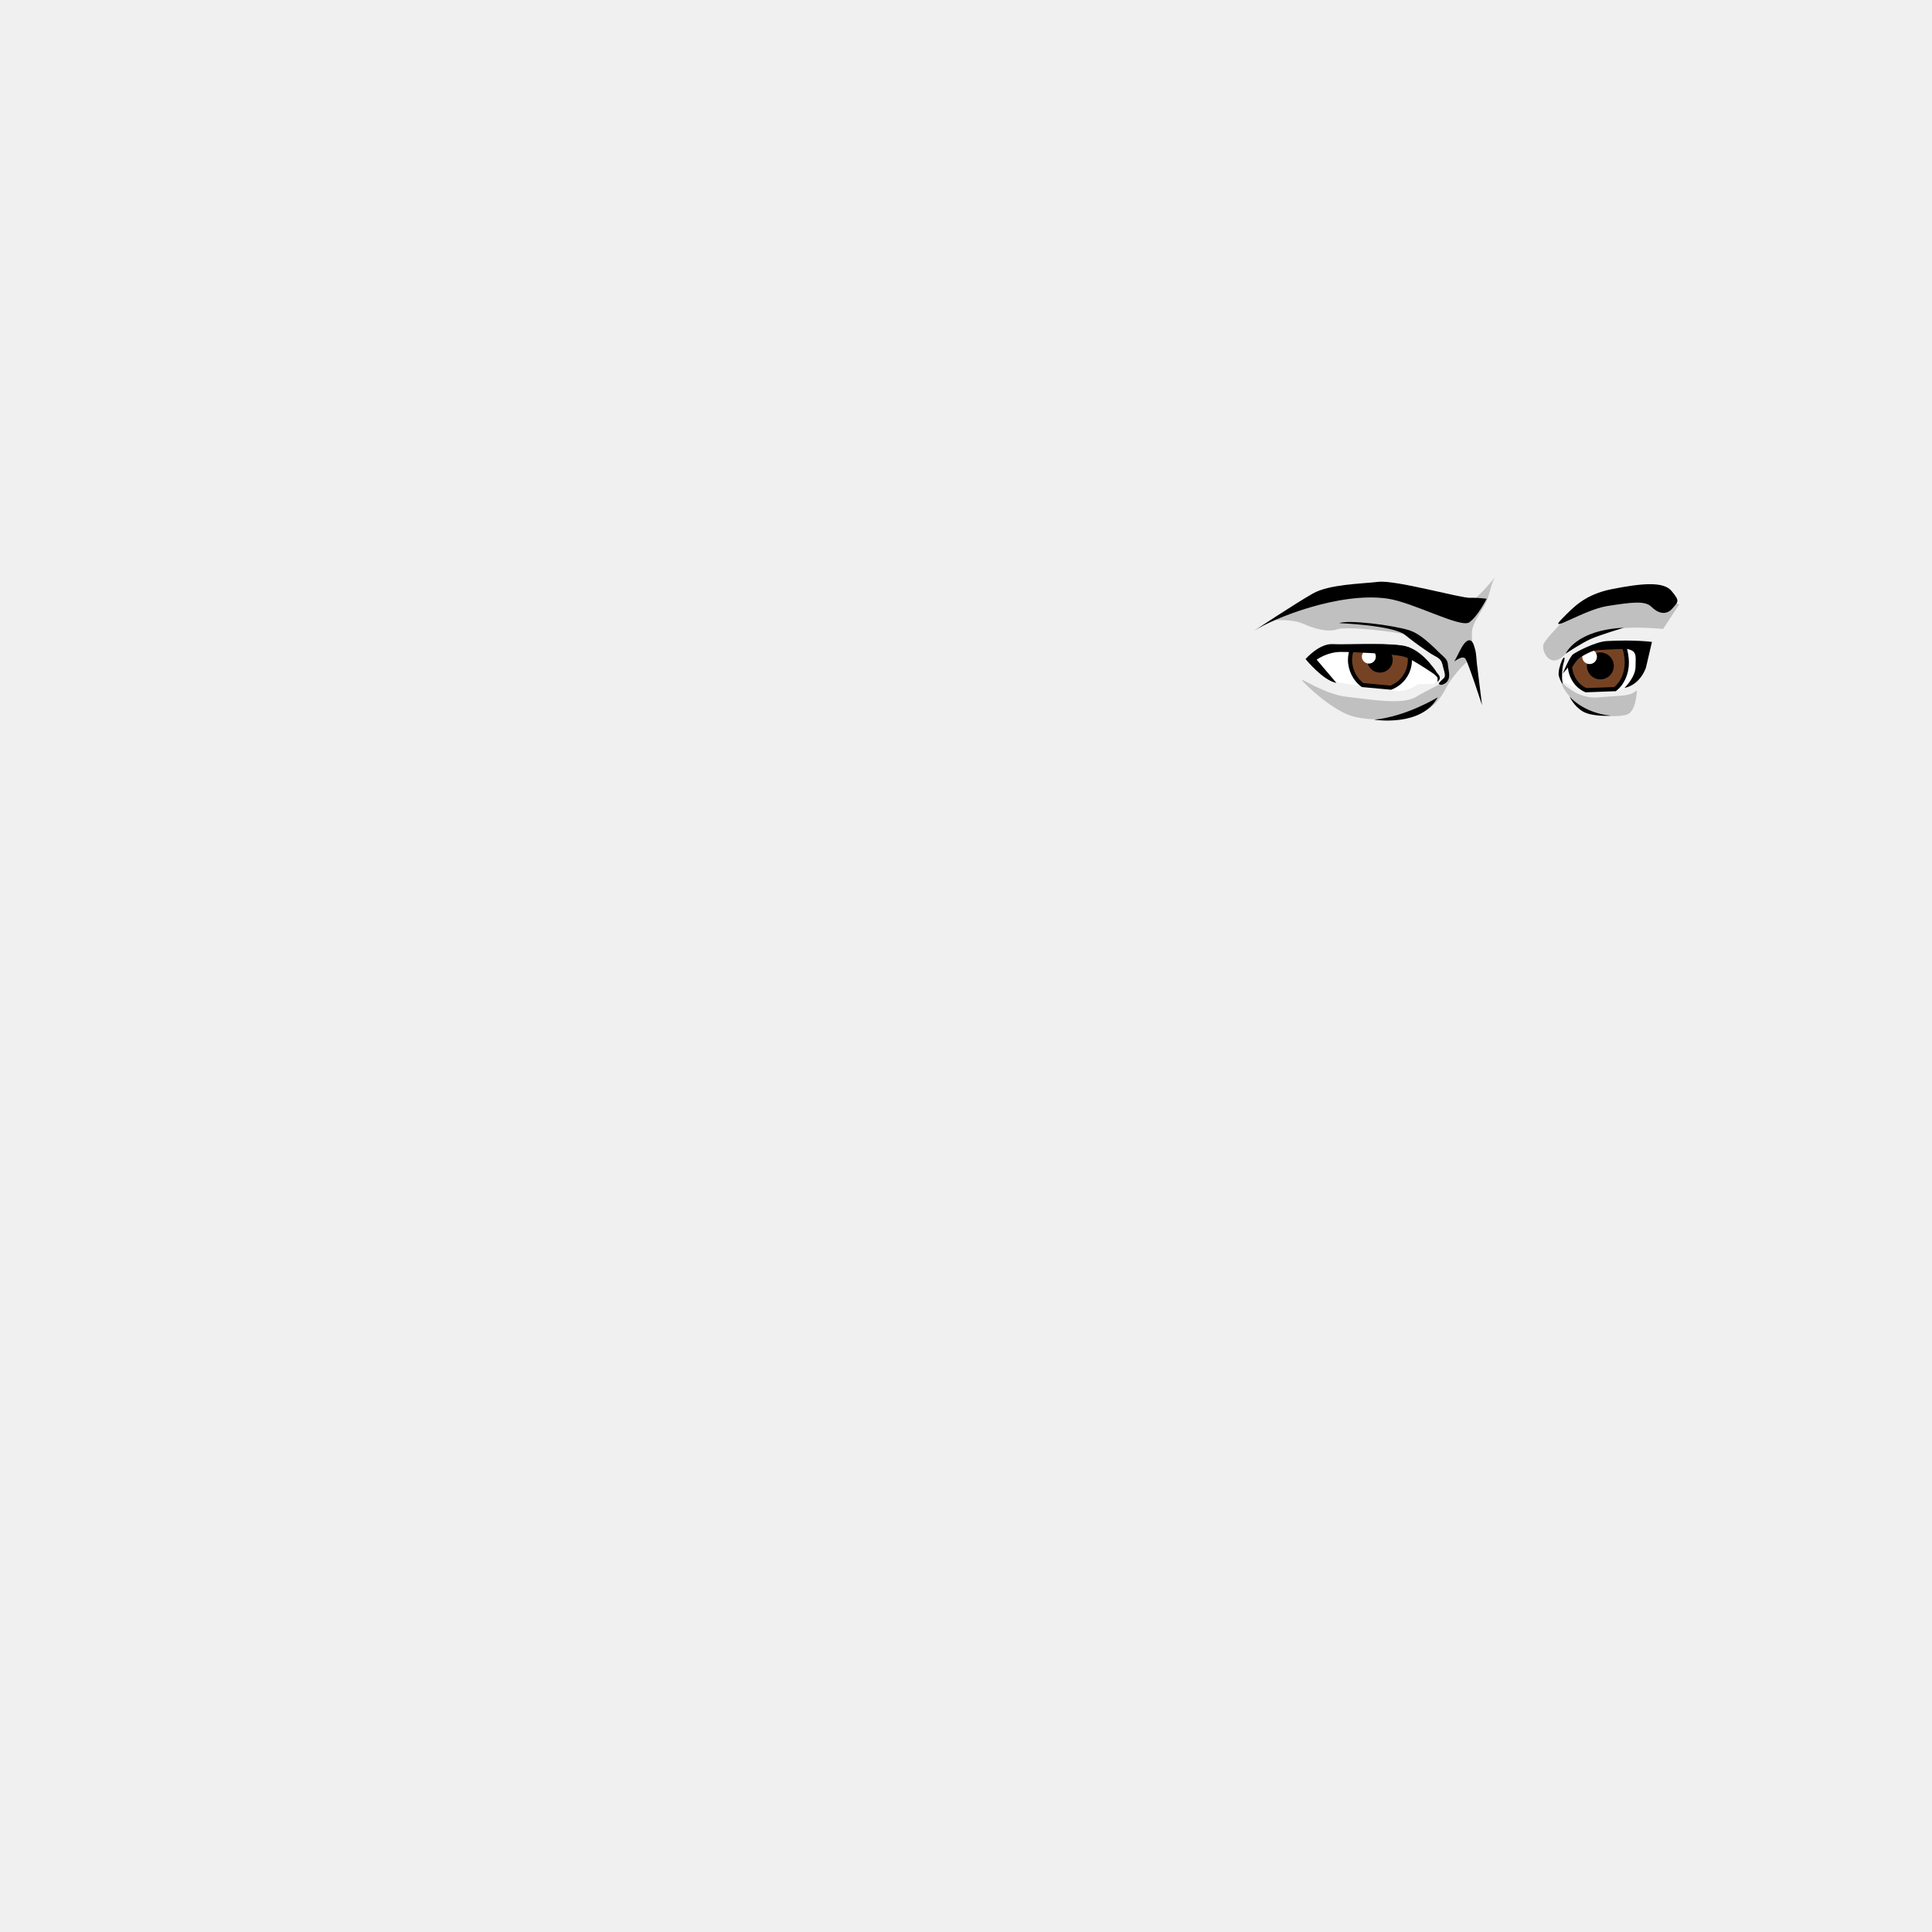
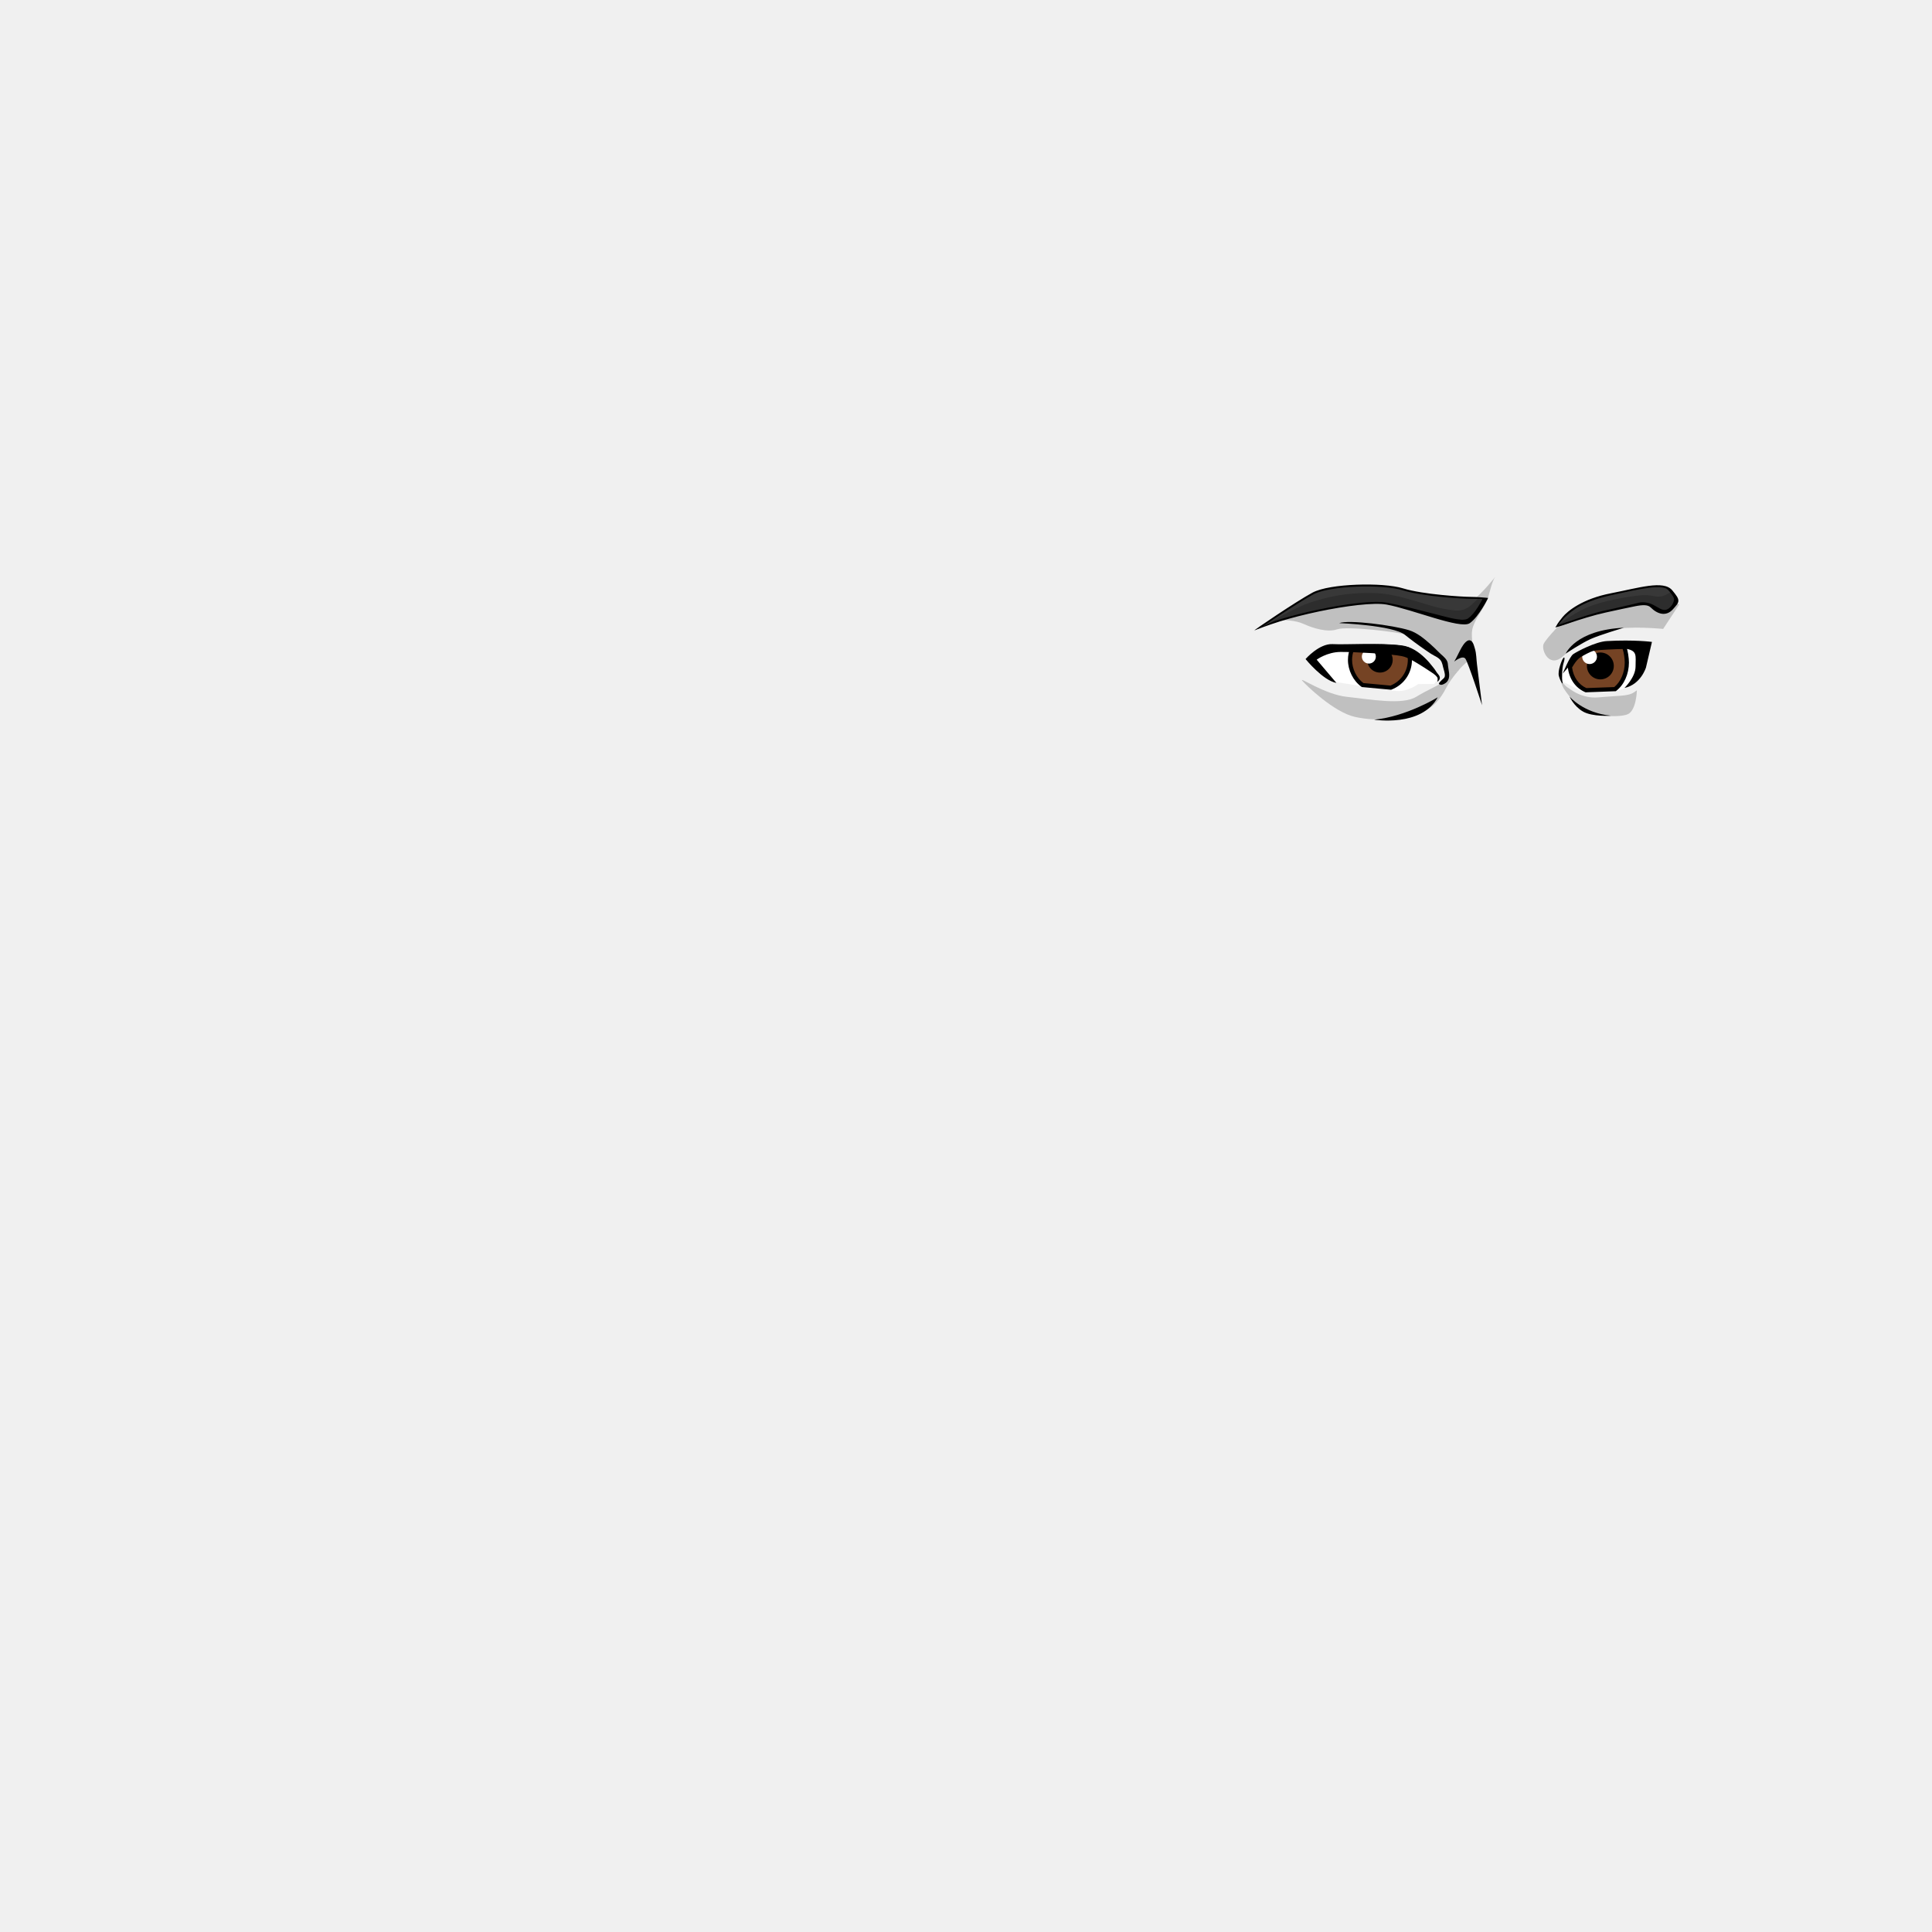
<svg xmlns="http://www.w3.org/2000/svg" version="1.1" id="svg194562" width="400" height="400" viewBox="0 0 400 400">
  <defs id="defs194566" />
  <g id="g194570">
    <path d="m 323.207,141.025 c 0.489,0.392 0.763,0.932 1.267,1.253 0.607,0.387 1.169,0.821 1.813,1.153 1.415,0.731 2.999,1.099 4.592,0.959 5.565,-0.491 6.384,-0.164 8.021,-1.473 0,0 -0.087,4.209 -1.927,4.969 -1.839,0.76 -7.568,0.433 -9.86,-1.368 -0.887,-0.696 -1.612,-1.607 -2.291,-2.499 -0.713,-0.936 -1.437,-1.796 -1.616,-2.995" style="opacity:0.2;fill:#000000;fill-opacity:1;fill-rule:nonzero;stroke:none;stroke-width:1.333" id="path198388" />
    <path d="m 336.575,142.37 c 0.583,-0.172 1,-0.703 1,-0.703 l 2.379,-2.601 -0.296,-4.599 -6.848,-0.873 c 0,0 -6.248,1.473 -7.531,2.728 -1.283,1.256 -1.909,4.011 -1.937,4.093 0,0 0.137,0.845 0.655,0.955 0.519,0.109 3.356,1.911 4.367,1.856 0.724,-0.04 5.637,-0.027 6.467,-0.217 0.831,-0.192 1.745,-0.639 1.745,-0.639" style="fill:#ffffff;fill-opacity:1;fill-rule:nonzero;stroke:none;stroke-width:1.333" id="path198442" />
    <path d="m 271.559,136.258 4.4,-2.052 14.12,0.251 5.177,2.785 2.756,2.964 -1.117,1.399 -3.279,0.028 c 0,0 -2.127,1.604 -4.396,1.428 -2.268,-0.177 -13.051,-1.913 -13.051,-1.913 l -4.865,-4.383 z" style="fill:#ffffff;fill-opacity:1;fill-rule:nonzero;stroke:none;stroke-width:1.333" id="path198446" />
    <path d="m 280.033,134.136 c -0.336,0.761 -0.527,1.601 -0.527,2.487 0,2.063 1.041,4.085 2.601,5.208 l 5.839,0.547 c 2.313,-0.896 3.956,-3.132 3.956,-5.755 0,-0.773 -0.148,-1.509 -0.408,-2.192 -2.864,-0.887 -8.169,-0.597 -11.461,-0.295" style="fill:#754324;fill-opacity:1;fill-rule:nonzero;stroke:none;stroke-width:1.333" id="path198450" />
    <path d="m 288.342,136.622 c 0,1.452 -1.181,2.628 -2.637,2.628 -1.456,0 -2.637,-1.176 -2.637,-2.628 0,-1.452 1.181,-2.628 2.637,-2.628 1.456,0 2.637,1.176 2.637,2.628" style="fill:#000000;fill-opacity:1;fill-rule:nonzero;stroke:none;stroke-width:1.333" id="path198454" />
    <path d="m 282.266,141.418 5.617,0.525 c 2.185,-0.888 3.592,-2.965 3.592,-5.321 0,-0.623 -0.104,-1.243 -0.309,-1.844 -2.815,-0.785 -7.868,-0.504 -10.837,-0.241 -0.263,0.668 -0.395,1.368 -0.395,2.085 0,1.856 0.912,3.725 2.332,4.796 m 5.74,1.392 -6.053,-0.567 -0.095,-0.068 c -1.688,-1.213 -2.779,-3.393 -2.779,-5.553 0,-0.919 0.189,-1.813 0.563,-2.657 l 0.103,-0.229 0.249,-0.023 c 3.739,-0.343 8.788,-0.567 11.627,0.312 l 0.199,0.061 0.075,0.193 c 0.289,0.759 0.436,1.548 0.436,2.343 0,2.743 -1.66,5.157 -4.229,6.152 z" style="fill:#000000;fill-opacity:1;fill-rule:nonzero;stroke:none;stroke-width:1.333" id="path198458" />
    <path d="m 284.853,135.944 c 0,0.796 -0.648,1.441 -1.447,1.441 -0.799,0 -1.447,-0.645 -1.447,-1.441 0,-0.796 0.648,-1.441 1.447,-1.441 0.799,0 1.447,0.645 1.447,1.441" style="fill:#ffffff;fill-opacity:1;fill-rule:nonzero;stroke:none;stroke-width:1.333" id="path198462" />
    <path d="m 298.088,140.494 c 0.039,-0.185 0.008,-0.388 -0.119,-0.608 -0.184,-0.32 -0.471,-0.559 -0.649,-0.884 -0.171,-0.309 -0.417,-0.597 -0.631,-0.879 -0.513,-0.675 -1.071,-1.317 -1.68,-1.908 -1.312,-1.269 -2.932,-2.352 -4.779,-2.585 -4.769,-0.601 -11.519,-0.12 -14.316,-0.273 -2.796,-0.152 -5.612,3.093 -5.612,3.093 0,0 3.593,4.448 6.388,4.94 l -4.085,-4.813 c 0,0 2.148,-1.583 4.945,-1.6 2.799,-0.017 10.365,0.397 12.667,0.863 1.287,0.261 2.515,1.06 3.621,1.729 0.677,0.411 1.344,0.84 2.003,1.28 0.588,0.392 1.281,0.767 1.697,1.356 0.207,0.292 0.068,0.617 0.064,0.957 0.251,-0.196 0.432,-0.417 0.485,-0.668" style="fill:#000000;fill-opacity:1;fill-rule:nonzero;stroke:none;stroke-width:1.333" id="path198466" />
    <path d="m 332.008,134.143 c -1.081,0.468 -3.021,0.459 -3.781,0.867 -1.385,0.743 -1.956,0.937 -3.191,3.089 0.257,2.372 1.58,4.071 3.329,4.8 l 6.013,-0.221 c 1.536,-1.188 2.44,-3.323 2.44,-5.508 0,-0.937 -0.233,-2.456 -0.564,-3.235 -1.213,0.001 -2.707,0.199 -4.247,0.208" style="fill:#754324;fill-opacity:1;fill-rule:nonzero;stroke:none;stroke-width:1.333" id="path198478" />
    <path d="m 334.121,137.875 c 0,1.537 -1.247,2.784 -2.784,2.784 -1.537,0 -2.783,-1.247 -2.783,-2.784 0,-1.537 1.245,-2.784 2.783,-2.784 1.537,0 2.784,1.247 2.784,2.784" style="fill:#000000;fill-opacity:1;fill-rule:nonzero;stroke:none;stroke-width:1.333" id="path198482" />
    <path d="m 330.633,135.959 c 0,0.843 -0.684,1.527 -1.527,1.527 -0.843,0 -1.527,-0.684 -1.527,-1.527 0,-0.843 0.684,-1.527 1.527,-1.527 0.843,0 1.527,0.684 1.527,1.527" style="fill:#ffffff;fill-opacity:1;fill-rule:nonzero;stroke:none;stroke-width:1.333" id="path198486" />
    <path d="m 325.485,138.191 c 0.256,1.977 1.353,3.56 2.961,4.268 l 5.772,-0.211 c 1.339,-1.101 2.165,-3.032 2.165,-5.079 0,-0.767 -0.176,-2.103 -0.435,-2.793 -1.365,0.005 -5.031,0.192 -5.727,0.304 -0.659,0.108 -1.473,0.544 -1.789,0.712 l -0.268,0.144 c -1.149,0.608 -1.639,0.868 -2.68,2.655 m 2.801,5.145 -0.088,-0.036 c -1.992,-0.829 -3.335,-2.756 -3.596,-5.155 l -0.015,-0.141 0.071,-0.123 c 1.215,-2.117 1.884,-2.472 3.099,-3.115 l 0.265,-0.141 c 0.46,-0.247 1.195,-0.328 1.968,-0.453 0.679,-0.111 1.381,-0.225 1.861,-0.432 l 0.081,-0.036 h 0.089 c 1.323,-0.009 2.761,-0.208 4.275,-0.209 h 0.259 l 0.1,0.233 c 0.364,0.859 0.599,2.473 0.599,3.441 0,2.365 -1,4.608 -2.609,5.852 l -0.111,0.085 z" style="fill:#000000;fill-opacity:1;fill-rule:nonzero;stroke:none;stroke-width:1.333" id="path198490" />
    <path d="m 336.276,134.267 c 2.832,0.355 2.341,1.436 2.351,3.699 0.009,2.264 -2.307,4.468 -2.307,4.468 3.409,-0.713 4.463,-4.24 4.463,-4.24 l 1.235,-5.292 c 0,0 -3.583,-0.496 -9.34,-0.175 -2.371,0.133 -6.172,2.169 -6.955,2.703 -0.781,0.532 -2.168,4.032 -2.168,4.032 0,0 2.953,-3.628 4.352,-4.196 1.397,-0.567 4.916,-1.432 8.369,-0.999" style="fill:#000000;fill-opacity:1;fill-rule:nonzero;stroke:none;stroke-width:1.333" id="path198494" />
-     <path d="m 305.79,137.526 c -0.127,-1.019 -0.113,-2.184 -0.412,-3.167 -0.151,-0.493 -0.319,-1.328 -0.78,-1.661 -0.796,-0.573 -1.672,0.823 -1.976,1.347 -0.551,0.955 -0.975,1.979 -1.537,2.927 0,0 1.709,-1.391 2.305,-0.596 0.595,0.793 3.451,9.627 3.451,9.627 -0.06,-0.489 -0.121,-0.977 -0.181,-1.465 -0.289,-2.337 -0.58,-4.673 -0.869,-7.011" style="fill:#000000;fill-opacity:1;fill-rule:nonzero;stroke:none;stroke-width:1.333" id="path198506" />
    <path d="m 297.665,144.364 c 0,0 -6.452,3.996 -13.172,4.639 0,0 9.828,1.596 13.172,-4.639" style="fill:#000000;fill-opacity:1;fill-rule:nonzero;stroke:none;stroke-width:1.333" id="path198510" />
    <path d="m 323.459,136.574 c 0,0 -1.047,2.267 -0.697,3.444 0.348,1.177 0.915,1.917 0.741,1.22 -0.175,-0.697 -0.131,-2.877 0.217,-3.967 0.349,-1.089 0.219,-1.569 -0.261,-0.697" style="fill:#000000;fill-opacity:1;fill-rule:nonzero;stroke:none;stroke-width:1.333" id="path198514" />
    <path d="m 324.954,144.208 c 0,0 2.797,3.401 8.583,3.973 0,0 -3.847,0.255 -5.785,-0.859 -1.939,-1.112 -2.797,-3.115 -2.797,-3.115" style="fill:#000000;fill-opacity:1;fill-rule:nonzero;stroke:none;stroke-width:1.333" id="path198518" />
    <path id="path2" style="opacity:0.2;fill:#000000;fill-opacity:1;fill-rule:nonzero;stroke:none;stroke-width:1.333" d="M 299.387 139 C 299.527 139.724 299.375 140.17 298.846 140.705 C 298.484 141.07 298.208 141.539 297.773 141.803 C 297.433 142.009 297.073 142.183 296.719 142.361 C 295.516 142.961 294.33 143.583 293.182 144.281 C 290.296 146.039 283.563 144.761 278.914 144.281 C 274.266 143.803 268.816 139.969 269.617 140.928 C 270.419 141.886 276.188 147.465 280.516 148.424 C 285.424 149.512 290.135 148.795 294.842 147.168 C 296.855 146.472 298.396 144.395 299.311 142.605 C 299.964 141.325 300.865 140.118 301.803 139 L 299.387 139 z " />
  </g>
+   <g id="layer1">
+     <path d="m 305.79,137.526 c -0.127,-1.019 -0.113,-2.184 -0.412,-3.167 -0.151,-0.493 -0.319,-1.328 -0.78,-1.661 -0.796,-0.573 -1.672,0.823 -1.976,1.347 -0.551,0.955 -0.975,1.979 -1.537,2.927 0,0 1.709,-1.391 2.305,-0.596 0.595,0.793 3.451,9.627 3.451,9.627 -0.06,-0.489 -0.121,-0.977 -0.181,-1.465 -0.289,-2.337 -0.58,-4.673 -0.869,-7.011" style="fill:#000000;fill-opacity:1;fill-rule:nonzero;stroke:none;stroke-width:1.333" id="path198506" />
+   </g>
  <g id="layer2" style="display:inline">
    <path id="path198432" style="opacity:0.2;fill:#000000;fill-opacity:1;fill-rule:nonzero;stroke:none;stroke-width:1.333" d="m 309.645,119.342 c 0,0 -2.627,3.388 -4.922,5.16 -1.085,0.839 -4.527,1.459 -5.664,1.174 -2.575,-0.645 -5.1,-1.473 -7.676,-2.117 -2.607,-0.649 -6.346,-0.331 -8.875,-1.098 -1.097,-0.333 -2.222,-0.294 -3.342,-0.074 -1.815,0.356 -3.618,1.188 -5.283,1.686 -1.716,0.512 -2.971,1.235 -4.609,1.791 -1.685,0.571 -4.194,1.478 -5.389,2.506 2.171,0.003 4.22,-0.015 6.193,0.883 1.744,0.793 4.76,1.738 6.748,1.045 2.08,-0.725 12.828,0.564 14.752,1.203 1.924,0.64 5.771,3.197 6.412,3.836 0.284,0.283 0.277,0.745 0.406,1.096 0.165,0.451 0.446,0.857 0.574,1.328 0.103,0.381 0.309,0.752 0.395,1.125 0.01,0.042 0.008,0.075 0.016,0.115 h 2.445 c 0.179,-0.213 0.347,-0.444 0.527,-0.65 0.817,-0.933 2.112,-1.732 2.404,-2.996 0.451,-1.96 -0.437,-3.706 0.232,-5.646 0.668,-1.937 2.075,-3.531 2.875,-5.412 0.567,-1.332 0.903,-3.824 1.779,-4.953 z m 14.008,16.489 c 2.635,-2.413 7.436,-4.575 10.4,-5.447 2.964,-0.872 10.288,-0.175 10.288,-0.175 l 3.313,-5.057 -6.801,-2.964 -16.74,5.929 c 0,0 -4.011,4.011 -4.533,5.231 -0.523,1.221 1.172,5.14 4.073,2.483" />
    <path id="path198474" style="fill:#000000;fill-opacity:1;fill-rule:nonzero;stroke:none;stroke-width:1.333" d="m 324.172,135.315 c 0,0 2.031,-4.869 12.023,-5.352 0,0 -4.952,1.491 -6.836,2.323 -1.885,0.833 -5.187,3.029 -5.187,3.029 m -24.69,1.332 c -0.399,-0.619 -1.059,-1.077 -1.581,-1.611 -0.593,-0.605 -1.205,-1.192 -1.841,-1.752 -1.265,-1.113 -2.696,-2.291 -4.331,-2.804 -3.284,-1.029 -12.493,-2.213 -14.472,-1.471 0,0 11.188,0.441 13.644,2.447 0.273,0.223 0.552,0.441 0.831,0.656 1.471,1.135 2.984,2.22 4.533,3.244 0.772,0.511 1.785,0.788 2.196,1.692 0.144,0.32 0.223,0.665 0.3,1.007 0.131,0.585 0.467,1.373 0.367,1.968 -0.064,0.379 -0.413,0.541 -0.649,0.8 -0.125,0.136 -0.613,0.565 -0.575,0.729 0.04,0.168 0.396,0.244 0.556,0.232 0.295,-0.024 0.873,-0.348 1.087,-0.589 0.853,-0.964 0.363,-2.204 0.253,-3.335 -0.045,-0.464 -0.041,-0.773 -0.317,-1.213" />
-     <path id="path198502" style="fill:#000000;fill-opacity:1;fill-rule:nonzero;stroke:none;stroke-width:1.333" d="m 271.801,122.886 c -3.44,1.947 -12.196,7.735 -12.196,7.735 4.167,-2.68 17.668,-8.073 27.551,-6.704 5.399,0.748 15.277,6.205 17.064,4.915 1.787,-1.289 3.572,-4.863 3.572,-4.863 0,0 -1.944,-0.261 -3.432,-0.196 -1.904,0.084 -15.417,-3.727 -18.989,-3.309 -3.572,0.416 -10.172,0.5 -13.569,2.423 m 51.635,5.182 c 2.268,-2.268 4.605,-5 10.444,-6.131 5.839,-1.129 10.509,-1.647 12.204,0.425 1.696,2.072 1.461,2.127 0.143,3.633 -1.319,1.507 -3.013,0.941 -4.332,-0.376 -1.319,-1.319 -4.179,-0.909 -9.076,-0.156 -4.897,0.753 -12.773,5.995 -9.383,2.604" />
+     <path id="path193270" style="display:inline;fill:#383838;fill-opacity:1;fill-rule:nonzero;stroke:none;stroke-width:1.333" d="m 307.792,123.969 c 0,0 -1.787,3.572 -3.572,4.863 -1.787,1.291 -11.716,-2.861 -17.075,-3.853 -5.359,-0.992 -23.373,2.963 -27.541,5.641 0,0 8.724,-5.848 12.197,-7.733 3.473,-1.885 14.489,-2.163 18.657,-0.872 4.168,1.289 12.412,1.759 13.901,1.759 1.488,0 3.432,0.196 3.432,0.196 m 25.746,-0.934 c 5.839,-1.129 10.851,-2.744 12.545,-0.672 1.696,2.072 1.461,2.127 0.143,3.633 -1.319,1.507 -3.013,0.941 -4.332,-0.376 -1.319,-1.319 -4.521,0.188 -9.417,0.941 -4.897,0.753 -12.589,5.125 -9.148,1.663 2.318,-2.339 4.37,-4.059 10.21,-5.19 z" />
+     <path style="color:#000000;display:inline;fill:#000000;-inkscape-stroke:none" d="m 280.861,121.059 c -3.724,0.144 -7.343,0.669 -9.154,1.652 -3.501,1.9 -12.246,7.858 -11.959,7.784 0.086,-0.033 2.874,-1.106 5.224,-1.835 2.351,-0.73 5.154,-1.444 7.996,-2.043 5.684,-1.197 11.548,-1.923 14.141,-1.443 2.652,0.491 6.475,1.777 9.855,2.779 1.69,0.501 3.272,0.93 4.553,1.156 0.641,0.113 1.206,0.176 1.68,0.168 0.474,-0.008 0.861,-0.081 1.141,-0.283 0.938,-0.678 1.83,-1.907 2.506,-2.971 0.676,-1.064 1.127,-1.965 1.127,-1.965 l 0.131,-0.26 -0.289,-0.029 c 0,0 -1.948,-0.197 -3.453,-0.197 -1.447,0 -9.732,-0.479 -13.842,-1.75 -2.135,-0.661 -5.933,-0.908 -9.656,-0.764 z m 63.398,0.178 c -0.83,-0.127 -1.813,-0.082 -2.92,0.062 -2.214,0.288 -4.927,0.976 -7.84,1.539 -5.867,1.136 -8.971,3.679 -9.977,4.917 -1.006,1.238 -1.167,1.598 -1.511,2.157 1.08,-0.262 2.15,-0.664 3.002,-0.939 2.081,-0.709 4.993,-1.627 7.437,-2.158 2.444,-0.532 4.552,-1.002 6.116,-1.305 0.782,-0.152 1.444,-0.236 1.977,-0.205 0.532,0.031 0.923,0.169 1.211,0.457 0.68,0.679 1.462,1.176 2.275,1.303 0.814,0.127 1.652,-0.143 2.348,-0.938 0.328,-0.375 0.591,-0.661 0.783,-0.926 0.192,-0.265 0.319,-0.519 0.326,-0.805 0.014,-0.57 -0.397,-1.12 -1.248,-2.16 -0.462,-0.565 -1.148,-0.873 -1.979,-1 z m -63.383,0.223 c 3.695,-0.143 7.491,0.117 9.523,0.746 4.226,1.307 12.428,1.768 13.959,1.768 1.335,0 2.267,0.027 2.574,0.057 -0.103,0.202 -0.379,0.76 -0.949,1.658 -0.664,1.045 -1.275,1.805 -2.122,2.418 -0.82,0.357 -1.734,0.153 -2.518,0.047 -1.251,-0.221 -1.978,-0.439 -4.586,-1.108 -2.608,-0.669 -6.869,-1.762 -9.576,-2.263 -2.766,-0.512 -8.59,0.244 -14.295,1.445 -2.853,0.601 -5.667,1.316 -8.033,2.051 -1.452,0.451 -2.265,0.889 -3.287,1.334 1.977,-1.316 7.409,-4.963 10.33,-6.549 1.662,-0.902 5.286,-1.46 8.98,-1.604 z m 64.771,0.989 c 0.845,1.032 0.963,1.386 0.955,1.737 -0.138,0.615 -0.289,0.944 -0.647,1.356 -0.623,0.712 -1.267,0.978 -2.219,0.491 -0.952,-0.487 -1.756,-1.134 -2.968,-1.289 -1.213,-0.155 -1.599,0.114 -2.814,0.374 -1.215,0.26 -3.003,0.725 -5.507,1.246 -2.504,0.521 -5.601,1.613 -7.664,2.316 -0.696,0.233 -1.492,0.492 -2.17,0.706 0.321,-0.384 0.86,-1.054 1.221,-1.448 1.876,-1.804 4.157,-3.468 9.741,-4.708 2.91,-0.646 5.639,-1.252 7.814,-1.535 1.087,-0.142 2.04,-0.18 2.809,-0.062 0.769,0.118 1.063,0.344 1.448,0.815 z" id="path29812" />
+     <path id="path14615" style="display:inline;fill:#000000;fill-opacity:0.2;stroke:none;stroke-width:1px;stroke-linecap:butt;stroke-linejoin:miter;stroke-opacity:1" d="m 346.141,122.434 c -0.637,0.424 -1.274,0.79 -1.785,0.941 -1.67,0.494 -2.173,-0.37 -4.789,-0.113 -2.616,0.257 -7.535,1.107 -10.719,2.395 -1.999,0.808 -4.608,2.512 -6.359,3.719 0.03,0.879 5.95,-2.193 9.988,-2.814 4.896,-0.753 8.099,-2.26 9.418,-0.941 1.319,1.317 3.013,1.884 4.332,0.377 1.302,-1.487 1.539,-1.568 -0.086,-3.562 z m -62.977,0.338 c -4.104,0.007 -7.829,0.631 -11.898,1.973 -2.601,0.858 -6.448,3.013 -9.443,4.801 6.341,-2.533 20.649,-5.432 25.324,-4.566 5.359,0.992 15.288,5.144 17.074,3.854 1.785,-1.291 3.572,-4.863 3.572,-4.863 0,0 -0.781,-0.073 -1.713,-0.131 -0.956,0.985 -1.825,1.8 -2.316,2.045 -1.614,0.805 -2.378,0.568 -5.121,0.107 -2.744,-0.461 -8.863,-2.995 -13.693,-3.186 -0.604,-0.024 -1.199,-0.034 -1.785,-0.033 z" />
  </g>
  <g id="g5" style="display:none">
    <path id="path3" style="opacity:0.2;fill:#000000;fill-opacity:1;fill-rule:nonzero;stroke:none;stroke-width:1.333" d="m 309.645,119.342 c 0,0 -2.627,3.388 -4.922,5.16 -1.085,0.839 -4.527,1.459 -5.664,1.174 -2.575,-0.645 -5.1,-1.473 -7.676,-2.117 -2.607,-0.649 -6.346,-0.331 -8.875,-1.098 -3.167,-0.229 -4.135,0.338 -7.445,-0.074 -3.31,-0.412 -4.408,-0.681 -6.833,-1.046 -2.426,-0.364 -4.38,-1.505 -5.693,-0.894 2.171,0.003 5.569,7.908 7.542,8.805 1.744,0.793 4.76,1.738 6.748,1.045 2.08,-0.725 12.828,0.564 14.752,1.203 1.924,0.64 5.771,3.197 6.412,3.836 0.284,0.283 0.277,0.745 0.406,1.096 0.165,0.451 0.446,0.857 0.574,1.328 0.103,0.381 0.309,0.752 0.395,1.125 0.01,0.042 0.008,0.075 0.016,0.115 h 2.445 c 0.179,-0.213 0.347,-0.444 0.527,-0.65 0.817,-0.933 2.112,-1.732 2.404,-2.996 0.451,-1.96 -0.437,-3.706 0.232,-5.646 0.668,-1.937 2.075,-3.531 2.875,-5.412 0.567,-1.332 0.903,-3.824 1.779,-4.953 z m 14.008,16.489 c 2.635,-2.413 7.436,-4.575 10.4,-5.447 2.964,-0.872 10.288,-0.175 10.288,-0.175 l 3.988,-8.597 -7.476,0.576 -16.74,5.929 c 0,0 -4.011,4.011 -4.533,5.231 -0.523,1.221 1.172,5.14 4.073,2.483" />
    <path id="path4" style="fill:#000000;fill-opacity:1;fill-rule:nonzero;stroke:none;stroke-width:1.333" d="m 324.172,135.315 c 0,0 2.031,-4.869 12.023,-5.352 0,0 -4.952,1.491 -6.836,2.323 -1.885,0.833 -5.187,3.029 -5.187,3.029 m -24.69,1.332 c -0.399,-0.619 -1.059,-1.077 -1.581,-1.611 -0.593,-0.605 -1.205,-1.192 -1.841,-1.752 -1.265,-1.113 -2.696,-2.291 -4.331,-2.804 -3.284,-1.029 -12.493,-2.213 -14.472,-1.471 0,0 11.188,0.441 13.644,2.447 0.273,0.223 0.552,0.441 0.831,0.656 1.471,1.135 2.984,2.22 4.533,3.244 0.772,0.511 1.785,0.788 2.196,1.692 0.144,0.32 0.223,0.665 0.3,1.007 0.131,0.585 0.467,1.373 0.367,1.968 -0.064,0.379 -0.413,0.541 -0.649,0.8 -0.125,0.136 -0.613,0.565 -0.575,0.729 0.04,0.168 0.396,0.244 0.556,0.232 0.295,-0.024 0.873,-0.348 1.087,-0.589 0.853,-0.964 0.363,-2.204 0.253,-3.335 -0.045,-0.464 -0.041,-0.773 -0.317,-1.213" />
    <path id="path4b" style="fill:#000000;fill-opacity:1;fill-rule:nonzero;stroke:none;stroke-width:1.333" d="m 307.792,123.969 c 0,0 -1.787,3.572 -3.572,4.863 -1.787,1.291 -11.716,-2.861 -17.075,-3.853 -5.359,-0.992 -22.534,-2.55 -27.182,-5.744 0,0 8.033,1.389 11.958,1.855 4.312,0.512 14.048,0.53 18.537,0.926 4.49,0.396 12.412,1.759 13.901,1.759 1.488,0 3.432,0.196 3.432,0.196 m 15.644,4.099 c 2.268,-2.268 4.263,-3.903 10.103,-5.033 5.839,-1.129 11.569,-2.085 13.984,-2.949 2.415,-0.864 2.861,-1.233 0.382,1.836 0,0 -2.832,1.993 -5.65,2.74 -2.818,0.747 -4.881,1.147 -9.777,1.9 -4.897,0.753 -12.432,4.897 -9.041,1.507" />
  </g>
</svg>
